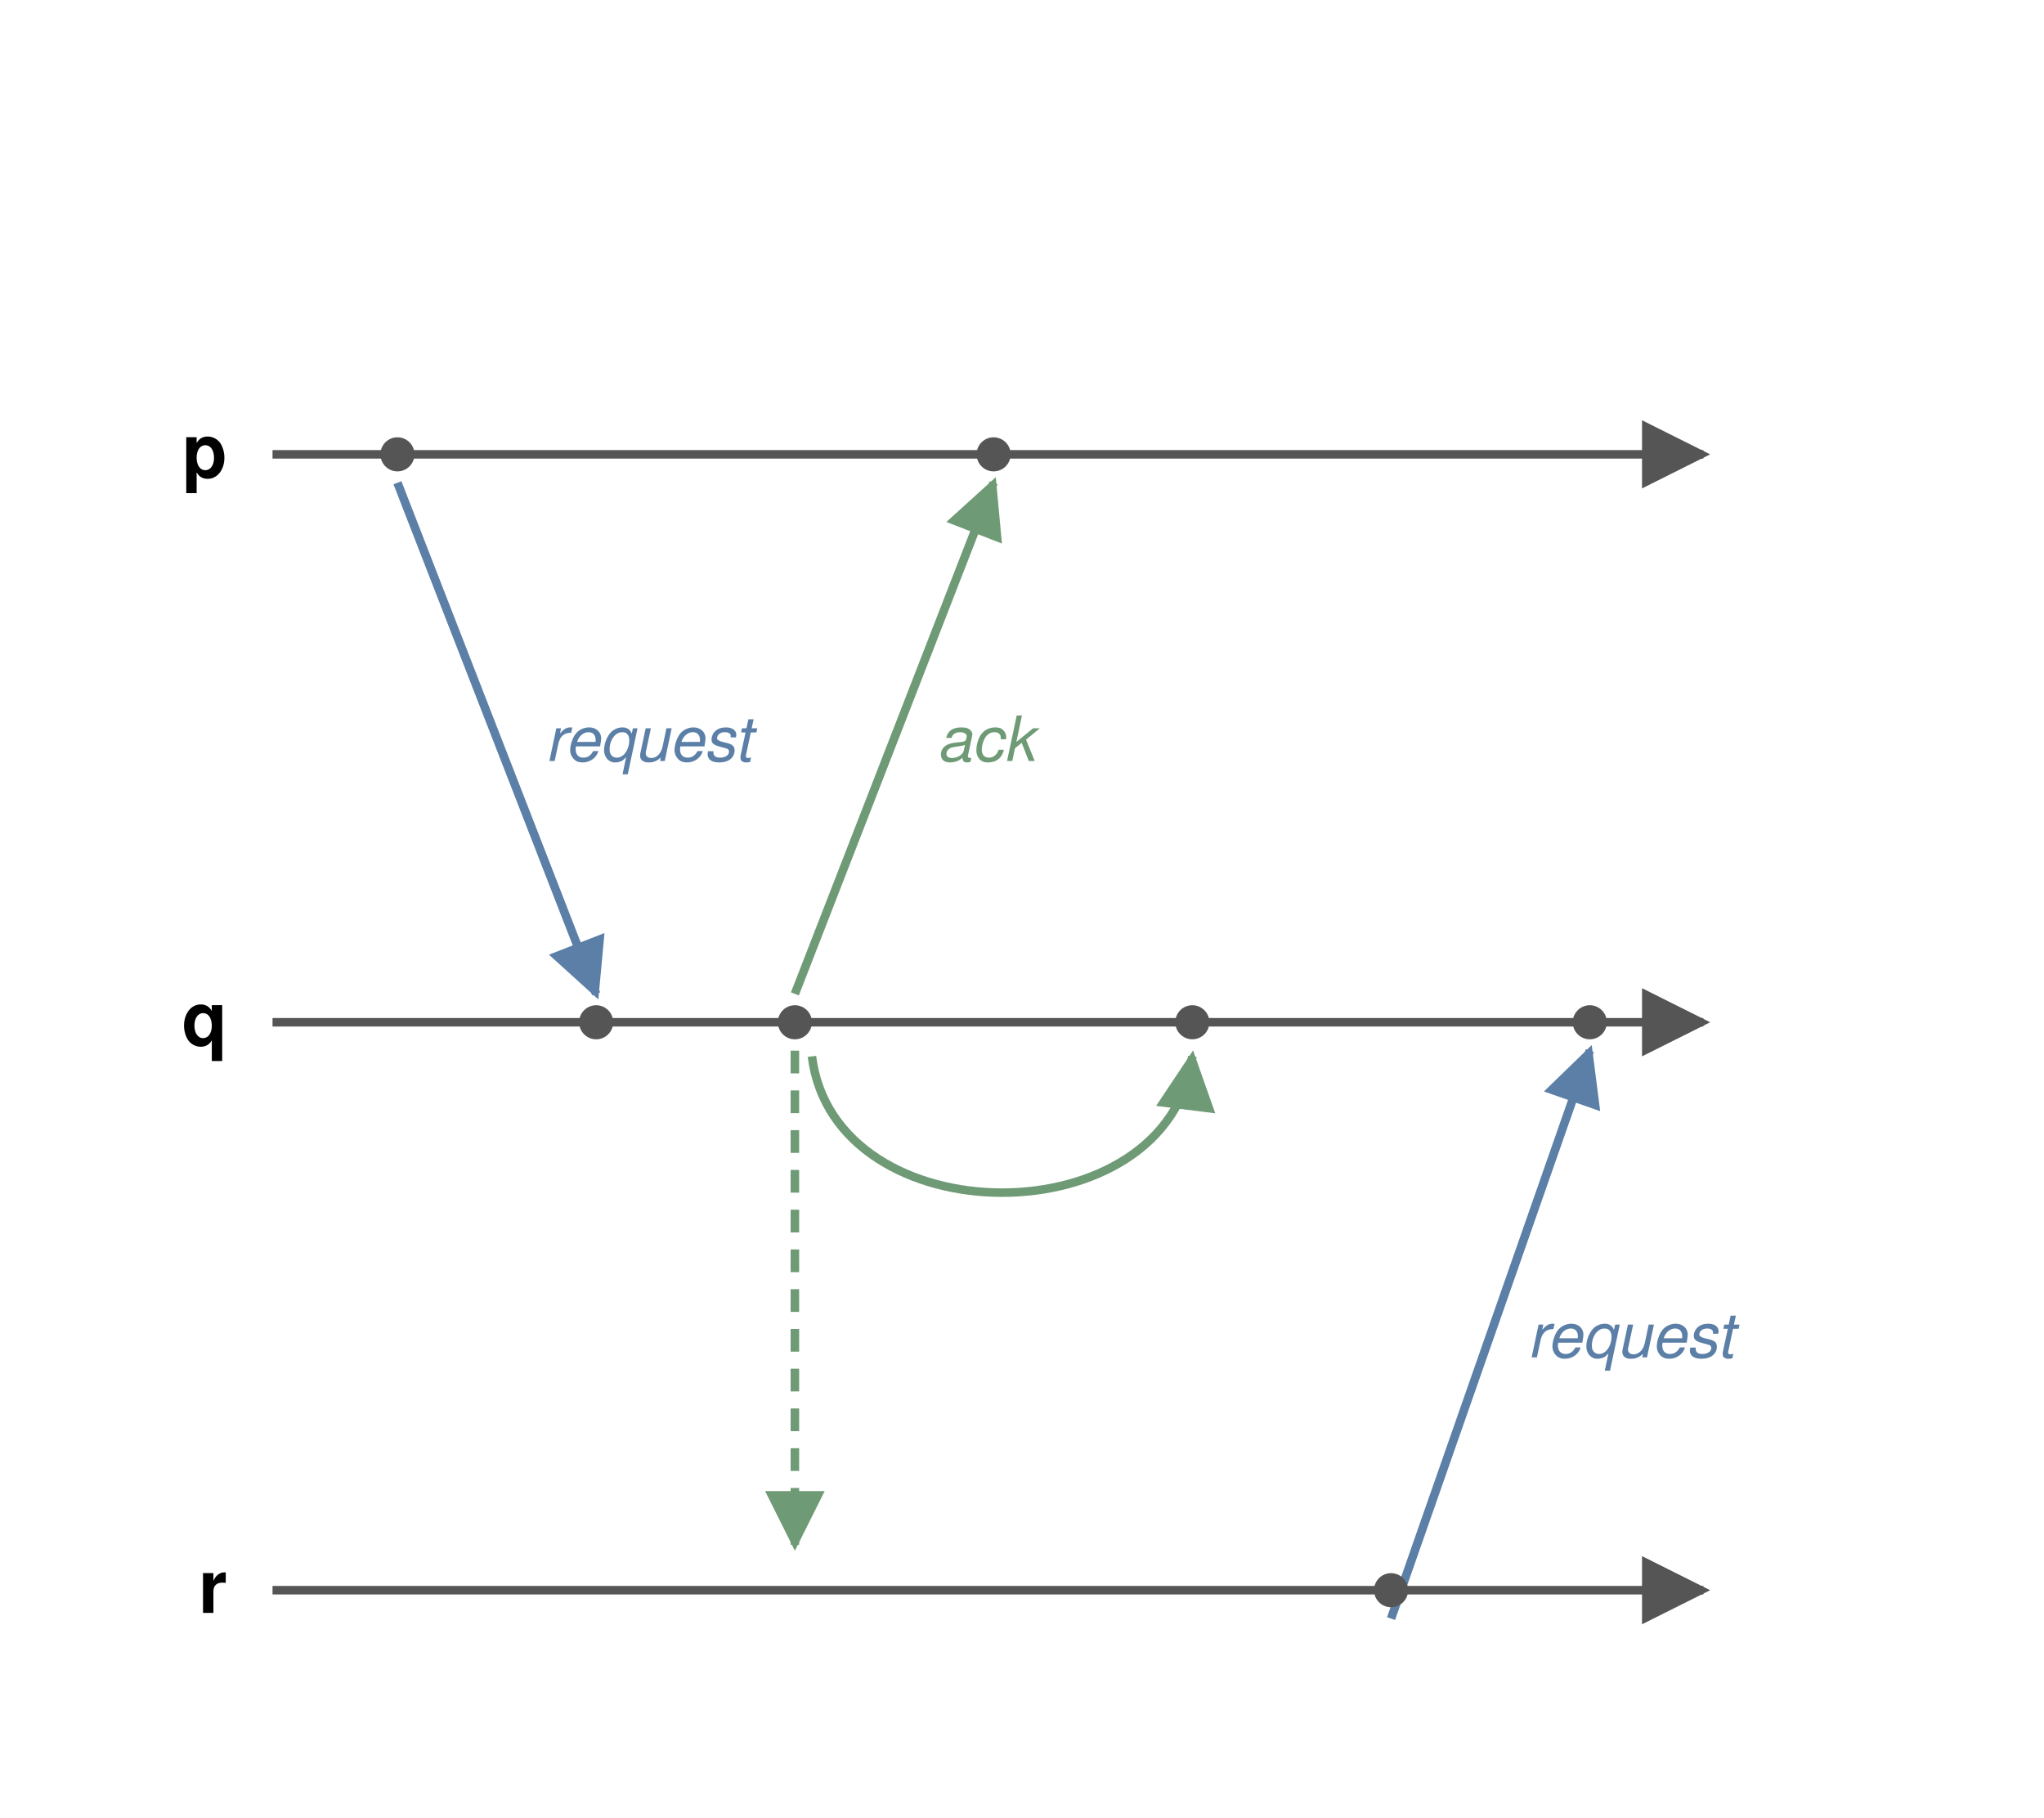
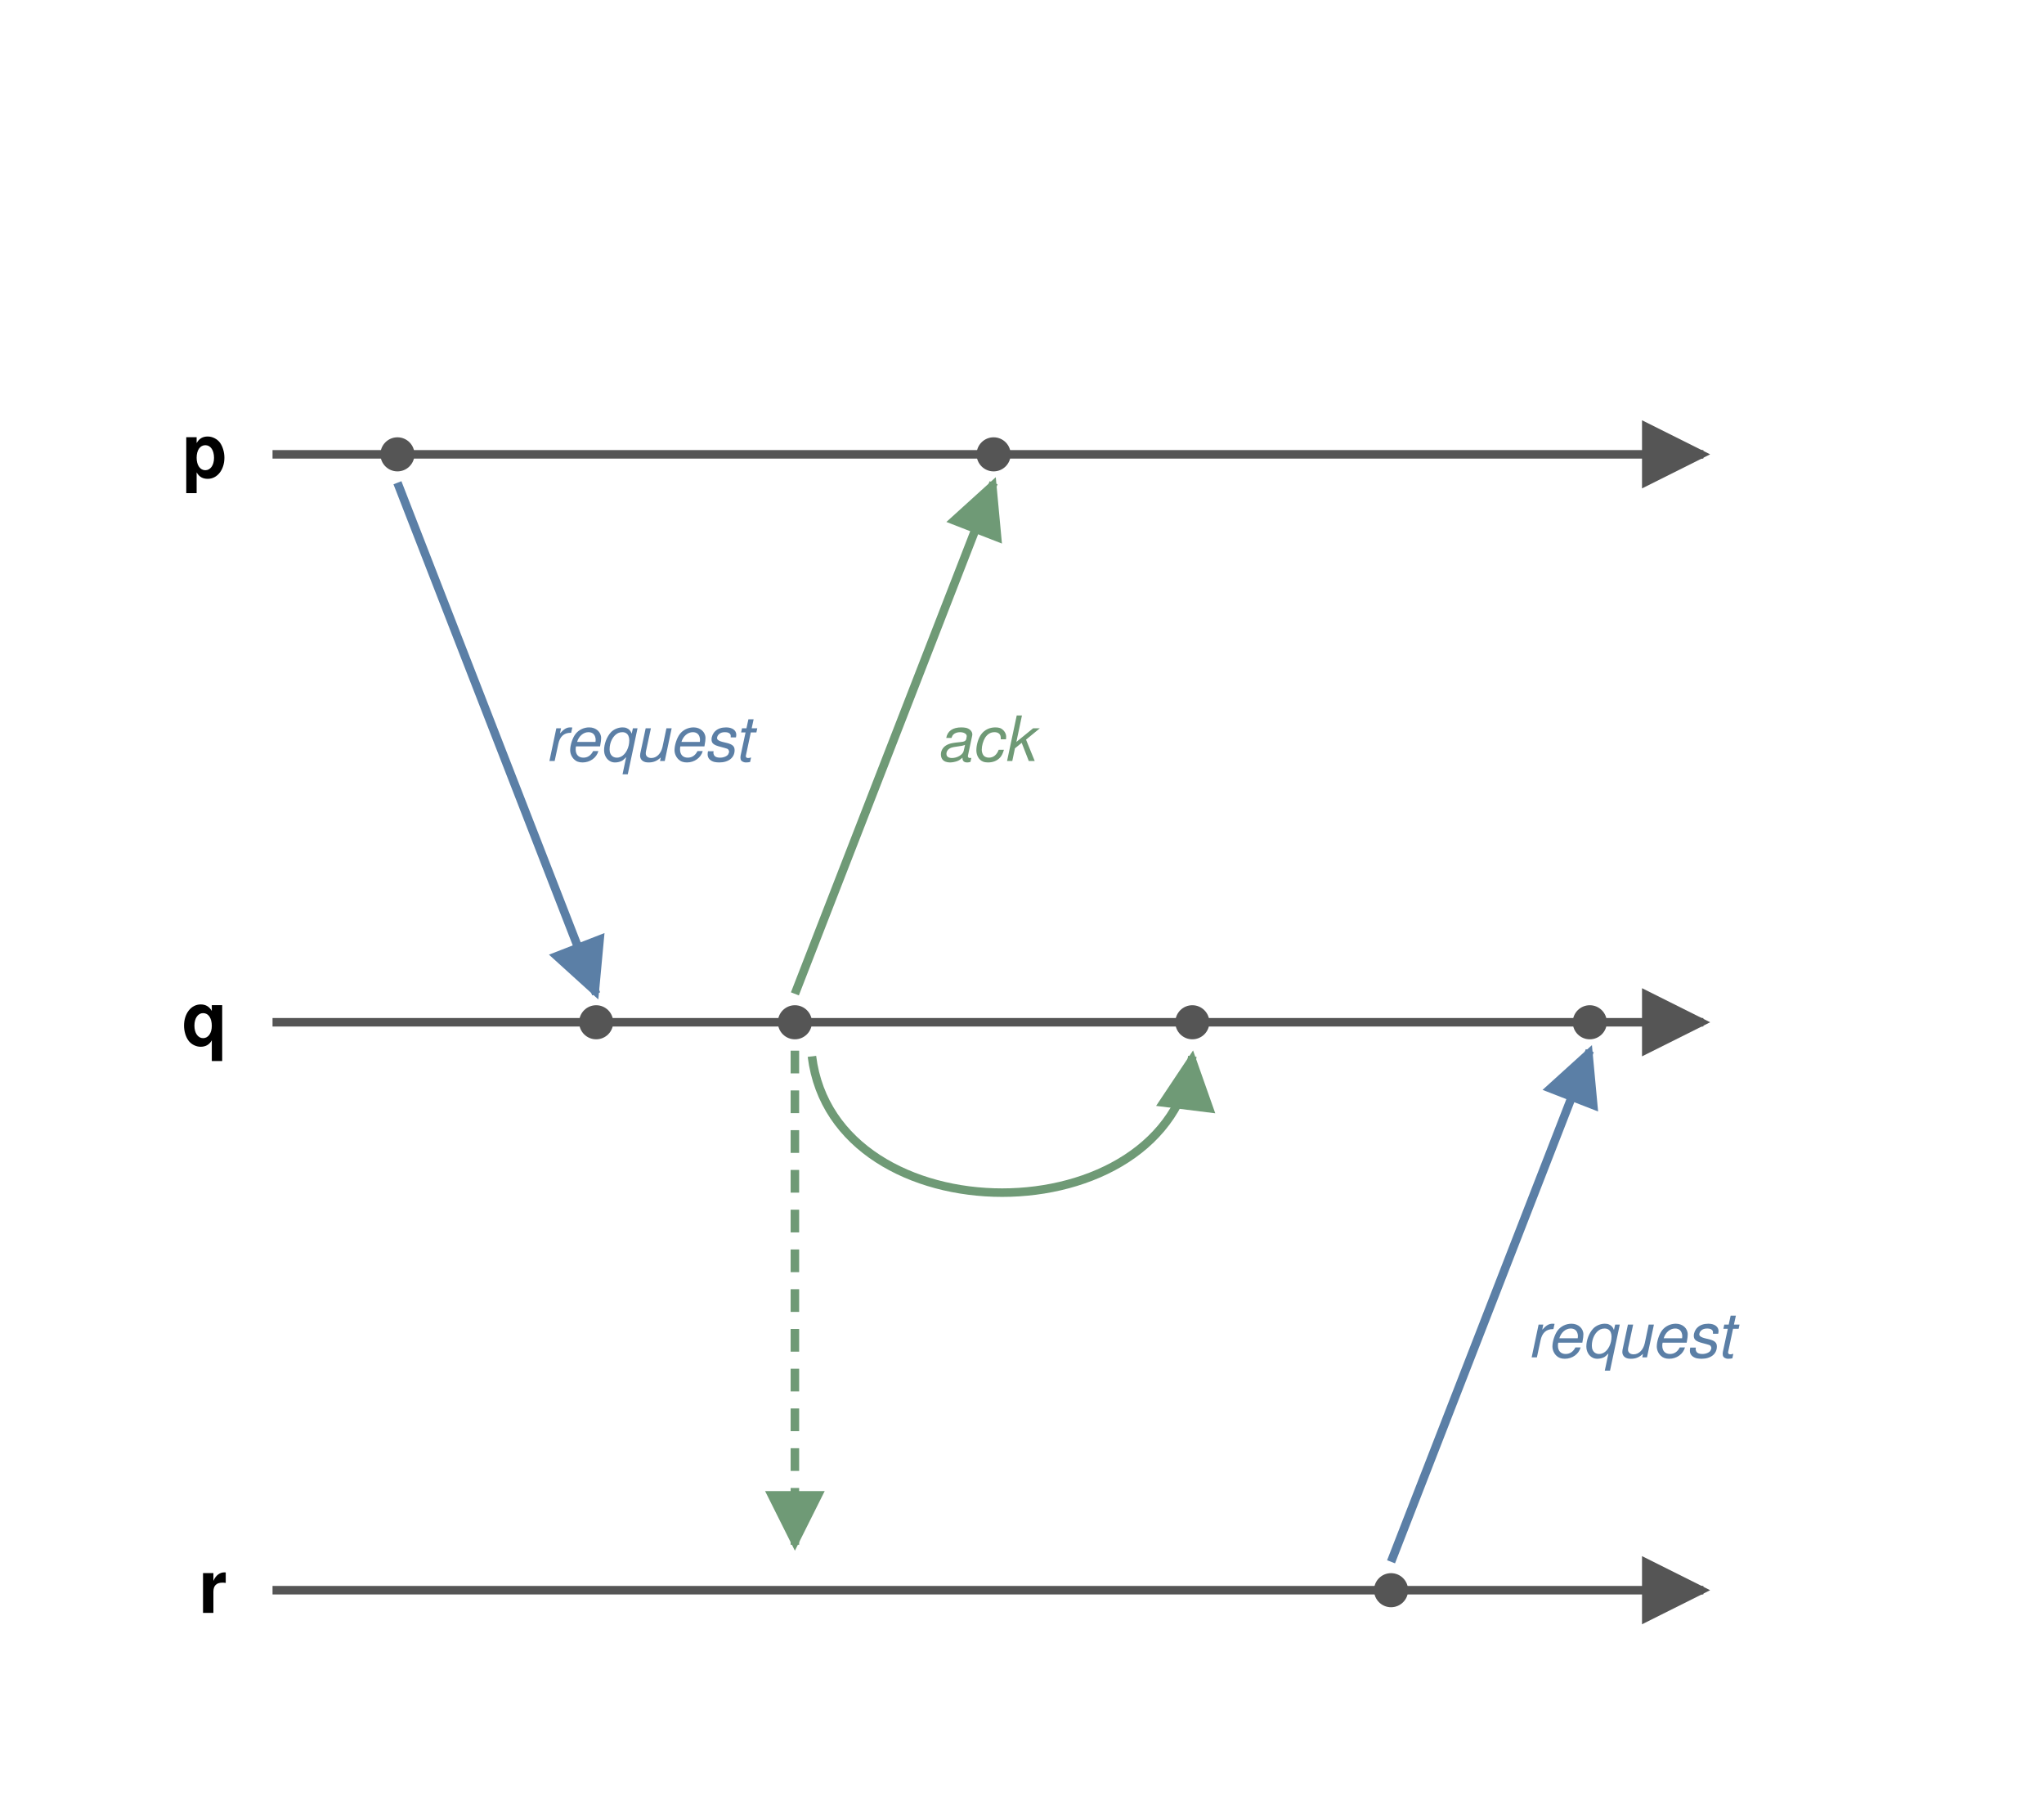
<svg xmlns="http://www.w3.org/2000/svg" viewBox="0 0 360 320" font-family="Helvetica, Arial, sans-serif">
  <defs>
    <marker id="t" viewBox="0 0 10 10" refX="9" refY="5" markerWidth="8" markerHeight="8" orient="auto">
      <path d="M0 0 L10 5 L0 10 z" fill="#555" />
    </marker>
    <marker id="a1" viewBox="0 0 10 10" refX="9" refY="5" markerWidth="7" markerHeight="7" orient="auto">
      <path d="M0 0 L10 5 L0 10 z" fill="#5b7fa6" />
    </marker>
    <marker id="a2" viewBox="0 0 10 10" refX="9" refY="5" markerWidth="7" markerHeight="7" orient="auto">
      <path d="M0 0 L10 5 L0 10 z" fill="#6f9a76" />
    </marker>
  </defs>
  <line x1="48" y1="80" x2="300" y2="80" stroke="#555" stroke-width="1.5" marker-end="url(#t)" />
  <line x1="48" y1="180" x2="300" y2="180" stroke="#555" stroke-width="1.5" marker-end="url(#t)" />
  <line x1="48" y1="280" x2="300" y2="280" stroke="#555" stroke-width="1.5" marker-end="url(#t)" />
  <text x="40" y="84" text-anchor="end" font-size="13" font-weight="bold">p</text>
  <text x="40" y="184" text-anchor="end" font-size="13" font-weight="bold">q</text>
  <text x="40" y="284" text-anchor="end" font-size="13" font-weight="bold">r</text>
  <line x1="70" y1="85" x2="105" y2="175" stroke="#5b7fa6" stroke-width="1.5" marker-end="url(#a1)" />
  <text x="96" y="134" font-size="11" fill="#5b7fa6" font-style="italic">request</text>
  <line x1="140" y1="175" x2="175" y2="85" stroke="#6f9a76" stroke-width="1.5" marker-end="url(#a2)" />
  <text x="165" y="134" font-size="11" fill="#6f9a76" font-style="italic">ack</text>
  <path d="M 143 186 C 147 218, 206 218, 210 186" fill="none" stroke="#6f9a76" stroke-width="1.5" marker-end="url(#a2)" />
  <line x1="140" y1="185" x2="140" y2="272" stroke="#6f9a76" stroke-width="1.5" stroke-dasharray="4 3" marker-end="url(#a2)" />
-   <line x1="245" y1="285" x2="280" y2="185" stroke="#5b7fa6" stroke-width="1.5" marker-end="url(#a1)" />
+   <line x1="245" y1="275" x2="280" y2="185" stroke="#5b7fa6" stroke-width="1.5" marker-end="url(#a1)" />
  <text x="269" y="239" font-size="11" fill="#5b7fa6" font-style="italic">request</text>
  <circle cx="70" cy="80" r="3" fill="#555" />
  <circle cx="105" cy="180" r="3" fill="#555" />
  <circle cx="140" cy="180" r="3" fill="#555" />
  <circle cx="175" cy="80" r="3" fill="#555" />
  <circle cx="210" cy="180" r="3" fill="#555" />
  <circle cx="245" cy="280" r="3" fill="#555" />
  <circle cx="280" cy="180" r="3" fill="#555" />
</svg>
